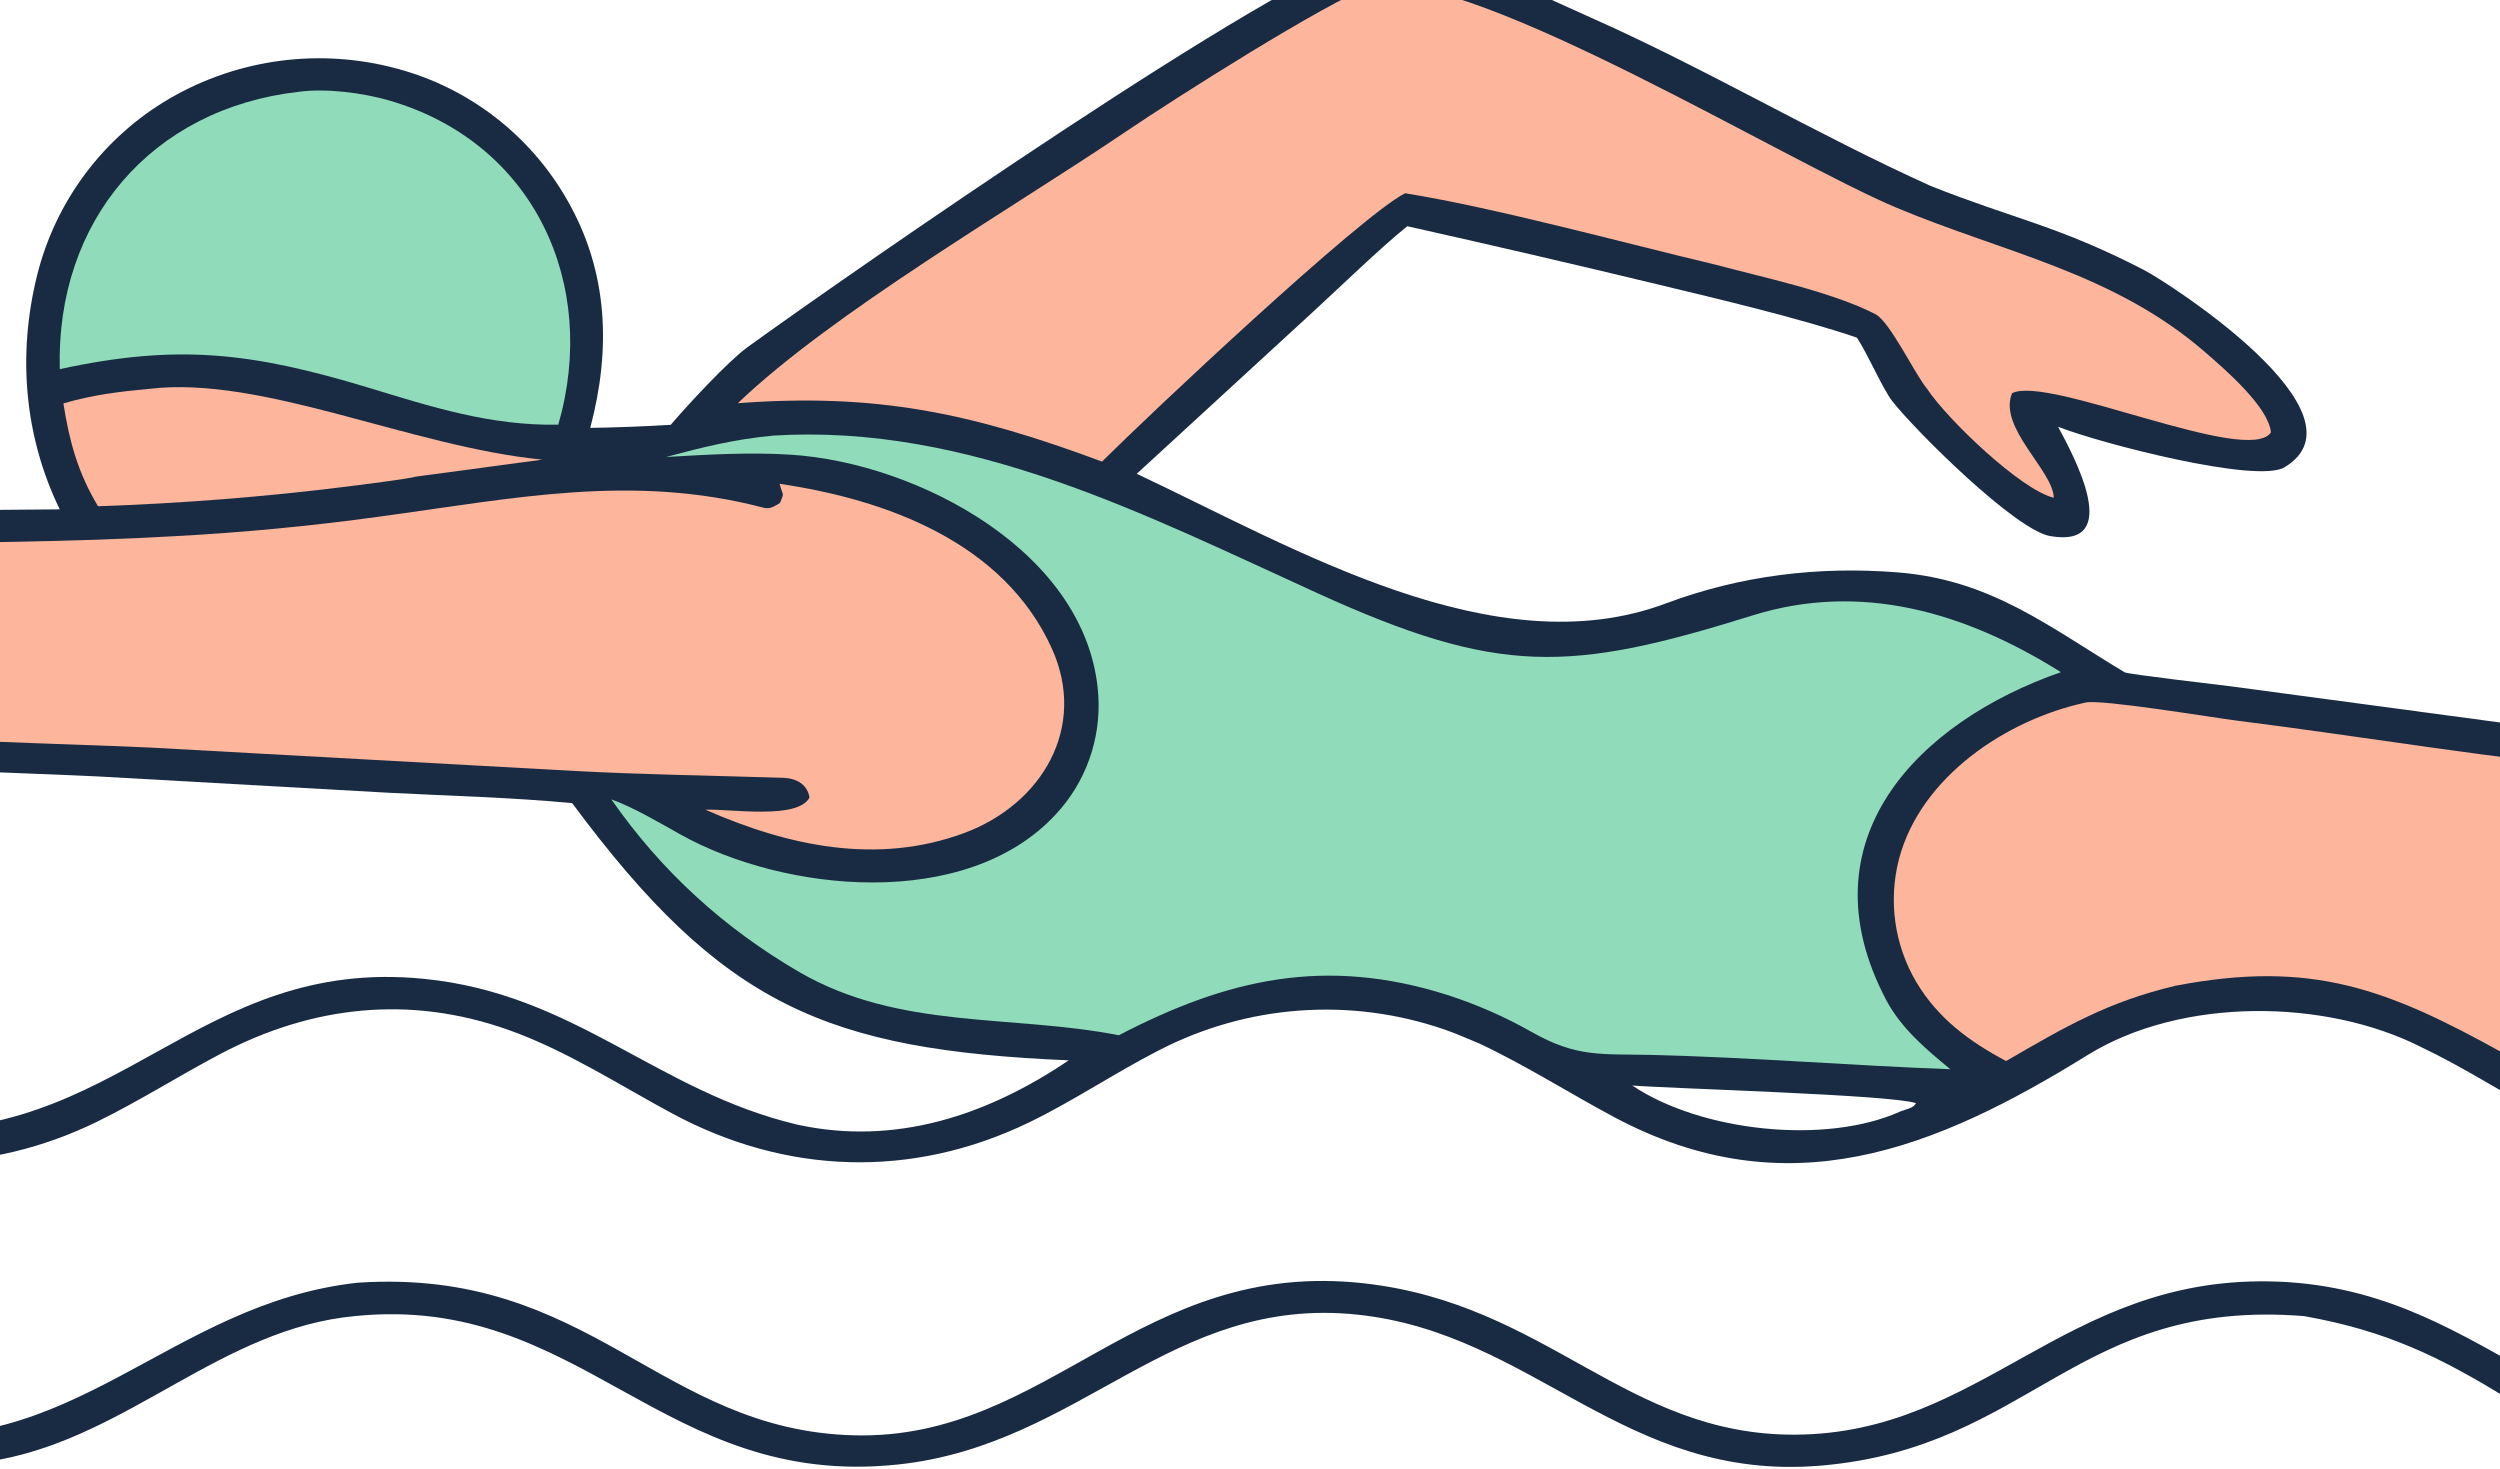
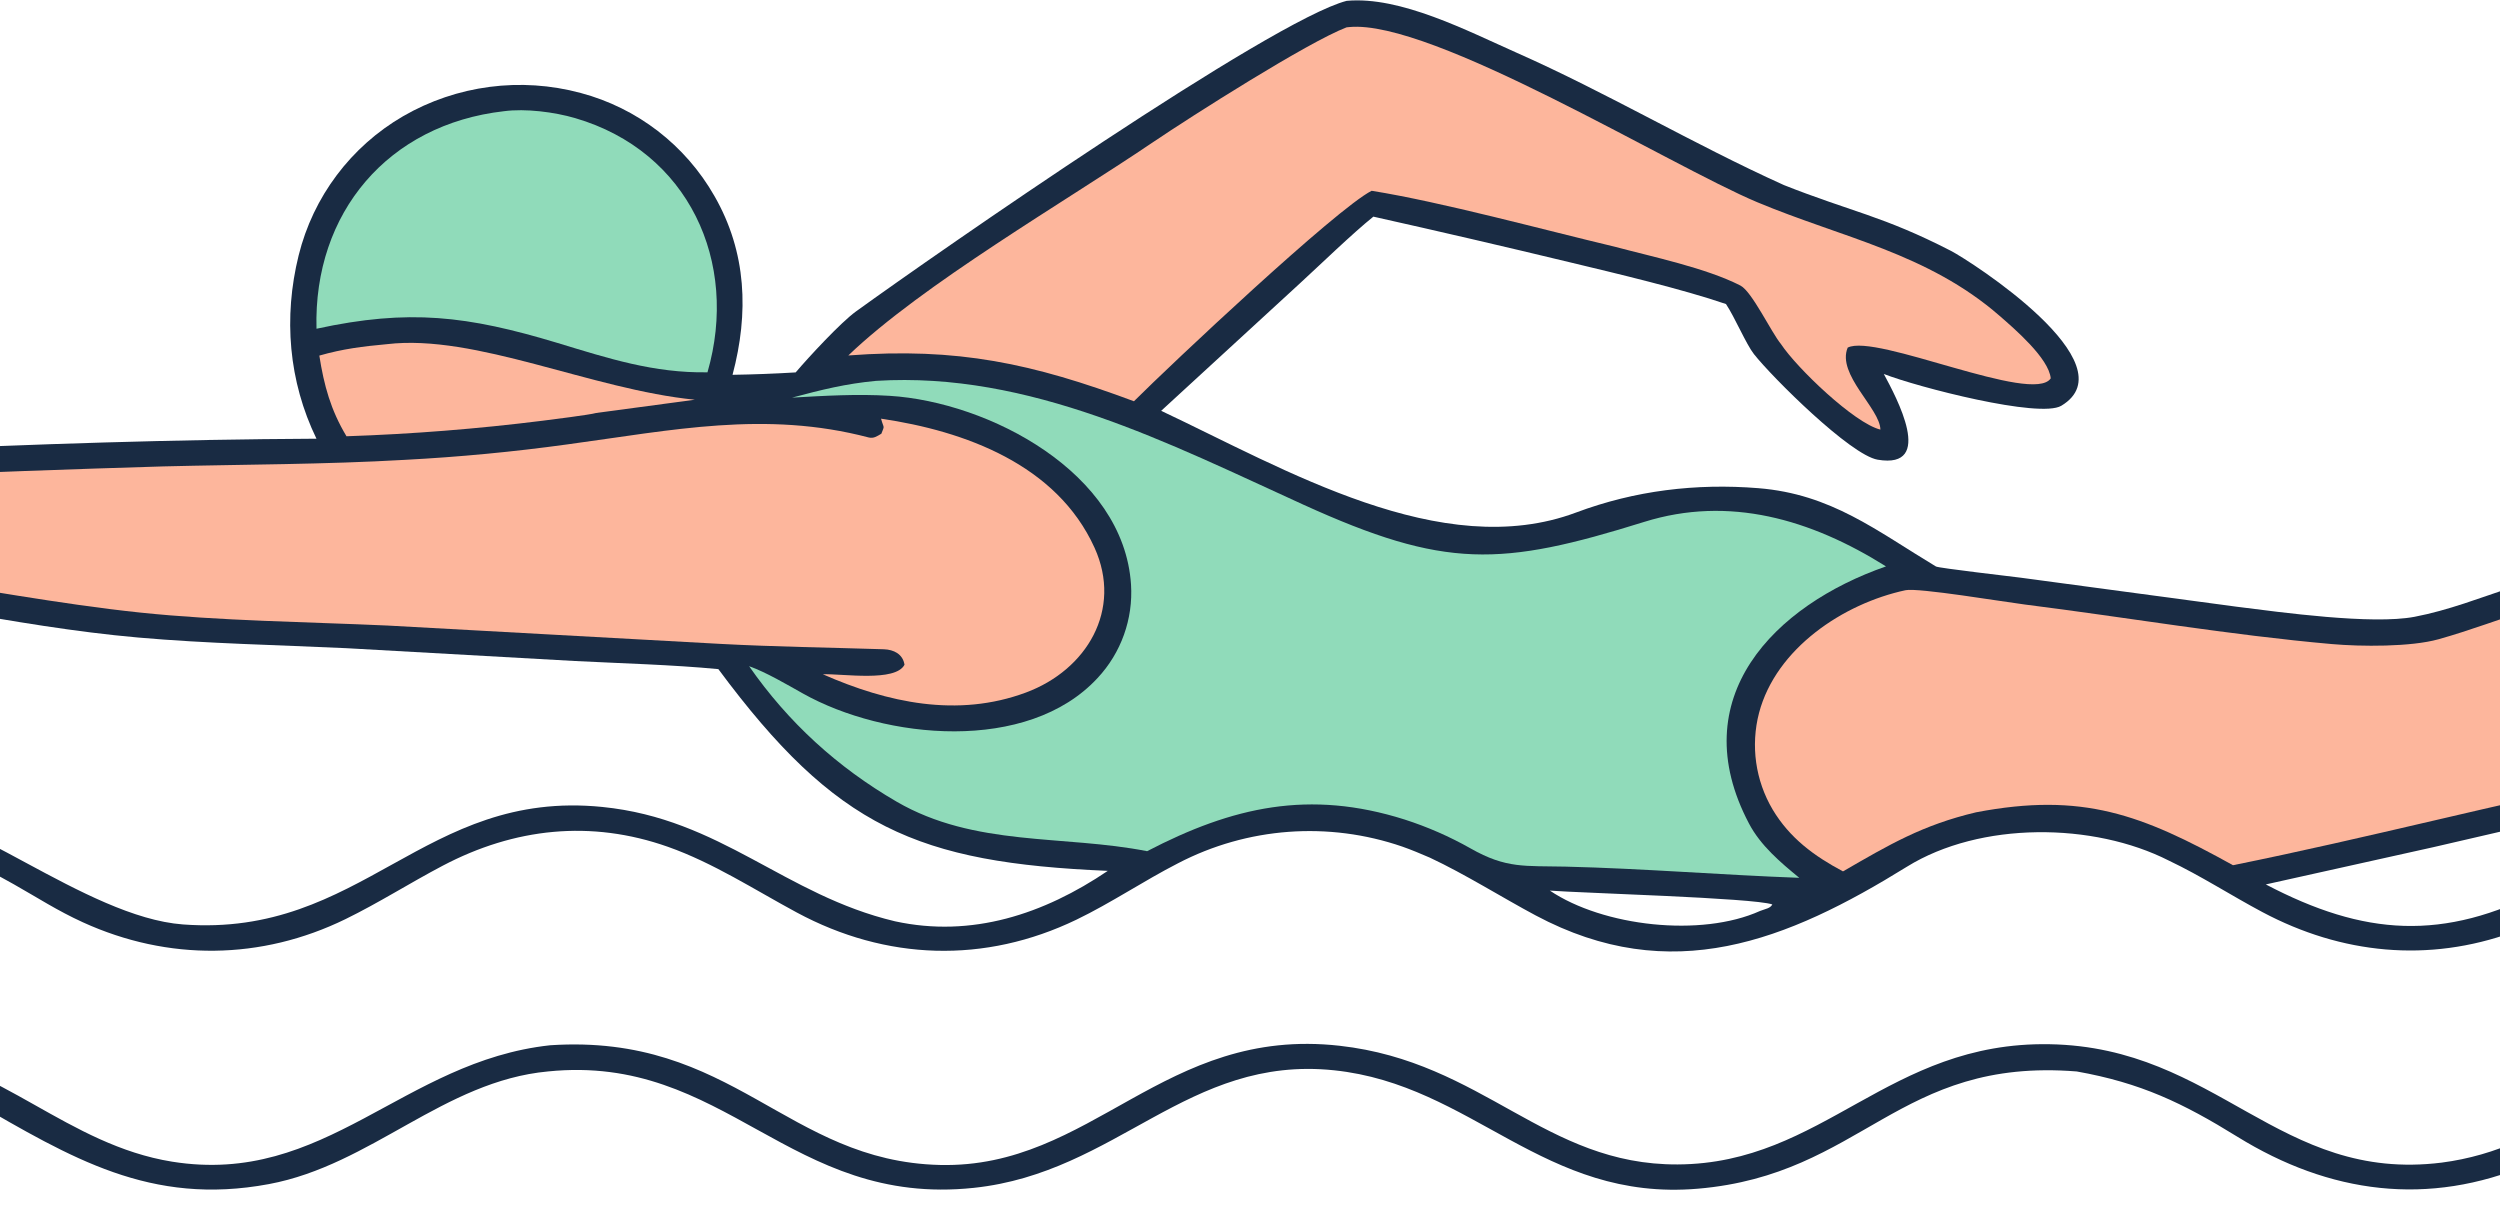
- <svg xmlns="http://www.w3.org/2000/svg" viewBox="300 398 400 235">
+ <svg xmlns="http://www.w3.org/2000/svg" viewBox="245 390 510 250">
  <path fill="#192b43" d="M519.718 390.173c10.961-1.004 24.696 6.163 34.66 10.575 18.471 8.178 36.141 18.706 54.533 27.004 13.551 5.382 20.261 6.305 34.051 13.407 4.052 2.087 36.708 23.109 22.55 31.613-4.403 2.644-29.369-3.801-36.214-6.483 2.506 4.667 10.559 19.497-1.255 17.488-5.549-.943-21.448-16.736-25.238-21.537-1.586-2.01-3.926-7.556-5.704-10.216-8.753-3.011-22.555-6.286-31.72-8.484a2492 2492 0 0 0-40.215-9.345c-4.332 3.49-10.821 9.791-15.1 13.716l-28.187 25.897c25.187 11.858 57.218 31.012 84.642 20.746 11.988-4.488 24.472-5.989 37.166-4.968 14.909 1.2 24.101 8.685 36.253 15.98.547.327 15.514 2.049 17.267 2.281l43.998 5.913c9.176 1.162 27.714 3.715 36.353 2.069 13.748-2.618 26.374-10.351 41.457-10.318 23.251.052 46.492 6.495 69.849 6.992 6.731-4.164 12.454-12.21 18.928-13.993 12.719-3.14 18.228 12.283 27.251 17.059 12.835 6.793 29.81 11.233 35.49 26.379 1.289 4.18-.853 9.642-5.826 9.094-21.398-2.358-40.804-6.651-62.591-6.649-41.508.004-80.499 9.073-120.704 18.428l-34.188 7.602c20.076 10.529 36.174 11.658 56.683 1.082 6.01-3.099 33.466-20.853 37.783-13.807l-.362 1.285c-2.338 2.407-4.218 2.509-7.358 3.352-13.12 3.526-23.622 13.223-36.328 17.833-17.272 6.266-34.971 4.478-51.089-4.088-6.437-3.421-12.532-7.395-19.112-10.519-15.397-7.826-38.442-8.027-53.422 1.246-24.496 15.164-48.11 24.669-75.745 9.938-6.766-3.607-14.407-8.43-21.589-11.787-1.82-.777-3.736-1.598-5.602-2.247a58.1 58.1 0 0 0-45.749 3.387c-6.968 3.567-13.705 8.124-20.735 11.513-18.713 9.022-38.825 8.358-57.058-1.463-8.612-4.639-17.046-10.137-26.285-13.399-15.721-5.549-31.292-3.854-45.955 3.862-6.68 3.514-13.081 7.599-19.814 10.886-17.199 8.397-36.185 8.588-53.587.648-5.187-2.367-9.19-4.985-14.06-7.74-7.124-4.031-13.995-7.194-21.791-9.688-2.272-.727-3.281-.945-4.107-2.705.397-1.825-.049-1.114 1.248-2.285 13.48-1.501 39.224 21.378 59.147 22.861 36.633 2.726 49.107-27.627 85.528-23.971 24.254 2.435 37.13 17.963 59.715 23.328 15.652 3.416 30.356-1.459 43.41-10.29-38.877-1.669-55.431-8.773-79.444-41.153-9.304-.897-19.808-1.171-29.269-1.656l-46.602-2.615c-14.186-.668-28.359-.93-42.512-2.176-25.516-2.246-51.659-8.806-76.929-11.678-14.666 9.277-22.186 8.467-38.089 13.159-13.698 4.042-17.411-3.209-6.106-11.684-7.619.757-33.982 2.014-39.508-.894-1.752-.921-2.72-2.048-3.359-3.895.574-6.708 16.637-9.735 22.32-11.189a514 514 0 0 1 35.919-7.51c5.341-.958 10.978-2.276 16.33-2.847 12.937-1.379 26.181-.965 39.18-1.573 29.154-1.365 57.433-2.292 86.637-2.449-5.691-11.729-6.763-24.748-3.633-37.399a45.47 45.47 0 0 1 21.309-28.388 47.65 47.65 0 0 1 36.23-4.742 44.6 44.6 0 0 1 27.266 20.997c6.616 11.499 7.047 23.925 3.709 36.498q6.445-.102 12.879-.49c2.717-3.197 9.217-10.205 12.269-12.412 16.801-12.147 84.786-59.419 100.131-63.386m84.35 185.655c1.119-.431 2.068-.522 2.489-1.322-3.885-1.348-39.135-2.327-45.389-2.823 10.868 7.317 30.855 9.586 42.9 4.145" />
  <path fill="#fdb69c" d="M869.07 503.493c7.823-.273 11.943 7.774 17.373 12.404 14.35 12.237 32.202 10.02 39.486 30.329-7.115-.35-15.587-2.286-22.852-3.3-12.708-1.772-25.306-3.207-38.146-3.481-56.729-1.208-109.74 16.004-164.402 27.06-18.606-10.318-30.662-14.96-52.41-10.794-10.939 2.591-17.657 6.567-27.148 12.053-5.879-3.126-10.866-6.784-14.355-12.624a25.9 25.9 0 0 1-2.774-19.7c3.456-13.145 17.173-22.307 29.882-25.036 2.56-.55 20.193 2.396 24.315 2.915 20.799 2.62 41.79 6.233 62.671 8.073 5.889.519 16.05.608 21.737-.982 13.304-3.722 23.925-9.368 38.326-9.413 17.584-.054 35.259 4.466 52.812 5.84 4.762.213 12.551 1.579 17.103.38 6.808-1.793 11.681-9.889 18.382-13.724" />
  <path fill="#90dbba" d="M423.718 467.696c31.386-1.951 59.807 12.812 87.147 25.246 28.959 13.17 40.248 12.672 69.564 3.521 17.266-5.39 33.937-.574 49.313 9.083-22.758 7.916-41.489 26.806-27.939 52.473 2.374 4.496 6.365 7.867 10.251 11.056-15.879-.581-31.828-1.905-47.729-2.284-8.222-.196-12.01.454-19.329-3.715a72.3 72.3 0 0 0-13.468-5.898c-19.448-6.154-35.105-2.597-52.52 6.465-17.107-3.37-35.121-.833-51.095-10.102-12.08-7.01-22.122-16.181-30.096-27.639 3.46 1.23 7.674 3.719 10.984 5.575 16.663 9.344 45.813 12.288 60.106-3.16a25.54 25.54 0 0 0 6.822-19.067c-1.485-22.868-28.99-37.234-49.237-38.502-6.606-.414-13.321-.011-19.92.368 6.021-1.602 10.951-2.842 17.146-3.42" />
  <path fill="#fdb69c" d="M424.73 475.41c17.065 2.506 35.854 9.345 43.556 26.327 5.743 12.661-1.588 24.929-13.996 29.54-13.94 5.179-28.222 2.089-41.445-3.731 4.173-.122 14.82 1.618 16.673-1.938-.331-2.174-2.183-3.093-4.23-3.159-11.075-.354-22.164-.498-33.243-1.091l-67.912-3.743c-16.569-.756-34.268-.94-50.64-2.662-16.295-1.714-33.298-4.958-49.537-7.344-9.184-1.35-20.786-4.118-29.831-4.333-6.681 3.763-7.091 5.695-15.23 8.083-11.51 2.053-17.828 4.355-28.777 7.252 3.068-2.931 6.758-5.83 10.064-8.546 3.67.357 8.465 1.224 10.85-2.484l-.374-1.016c-1.544-1.034-3.457-1.57-5.302-1.647-16.751-.699-34.439 1.805-51.099.071 18.34-8.654 52-13.068 72.23-16.433 9.084-1.511 25.925-.984 35.772-1.355q28.005-1.218 56.024-2.053c16.385-.412 33.009-.39 49.333-1.341a393 393 0 0 0 33.119-3.15c21.457-2.904 40.411-6.946 61.457-1.418 1.043.274 1.762-.271 2.607-.766.685-1.822.551-.846-.069-3.063m94.966-79.831.544-.057c16.849-1.631 65.584 28.327 83.209 35.717 17.273 7.242 34.799 10.403 49.485 23.207 3.019 2.632 10.029 8.632 10.416 12.739-3.617 5.421-35.713-9.238-41.421-6.271-2.284 5.491 6.599 12.395 6.674 16.725-5.289-1.271-17.072-12.584-20.285-17.45-1.969-2.363-5.918-10.734-8.275-11.938-7.039-3.597-17.987-5.87-25.605-7.914-14.629-3.475-35.25-9.109-49.623-11.418-7.197 3.655-40.994 35.454-48.492 42.938-20.669-7.703-35.952-11.03-58.266-9.343 15.02-14.42 44.311-31.432 61.88-43.323 8.301-5.618 31.866-20.585 39.759-23.612" />
  <path fill="#90dbba" d="M347.811 412.686c4.393-.587 10.28.169 14.514 1.406 23.139 6.759 33.499 29.345 27.002 51.858-10.912.19-20.306-2.858-30.595-5.989-18.397-5.544-30.279-7.001-49.167-2.898-.639-23.687 14.64-41.695 38.246-44.377" />
  <path fill="#fdb69c" d="M323.962 460.209c17.995-2.138 41.722 9.253 62.79 11.334l-20.136 2.705c-1.189.361-9.299 1.377-10.946 1.583a441 441 0 0 1-39.987 3.166c-3.22-5.36-4.586-10.363-5.54-16.456 4.804-1.378 8.879-1.88 13.819-2.332" />
  <path fill="#192b43" d="M394.855 471.271c2.436-.328 5.18-1.156 6.928.701-2.488.092-4.049.03-6.539-.146zm-37.612 131.961c37.332-2.462 48.236 23.668 79.493 24.421 31.064.747 45.632-28.348 81.546-24.317 29.334 3.293 41.851 24.349 68.962 24.21 29.772-.152 42.936-25.094 75.856-24.525 34.209.591 46.808 28.31 80.039 24.147a55 55 0 0 0 15.766-4.522c9.35-4.219 32.383-19.456 41.776-18.234 1.69 1.148 1.128.417 1.903 2.141-.256.909-.162 1.334-.835 1.666-3.03 1.492-7.043 2.632-10.243 3.852a92.5 92.5 0 0 0-11.385 5.307c-6.583 3.581-12.32 7.23-19.136 10.118-20.626 8.742-40.784 6.01-59.569-5.608-11.149-6.895-19.708-10.986-32.759-13.31-36.492-2.915-43.641 21.038-77.281 23.917-31.568 2.701-45.913-21.198-74.242-24.158-29.834-3.117-44.208 20.876-73.457 23.983-37.711 4.006-50.623-27.415-86.863-23.748-21.26 1.968-36.042 19.086-56.969 22.986-24.199 4.509-40.31-5.372-60.234-16.847-4.677-2.694-12.62-3.963-16.824-6.816-.856-1.595-.747-.788-.445-2.487.362-.327 1.174-1.24 1.669-1.176 21.002 2.72 34.839 19.336 56.11 22.751 31.273 5.022 47.043-20.475 77.122-23.751" />
</svg>
